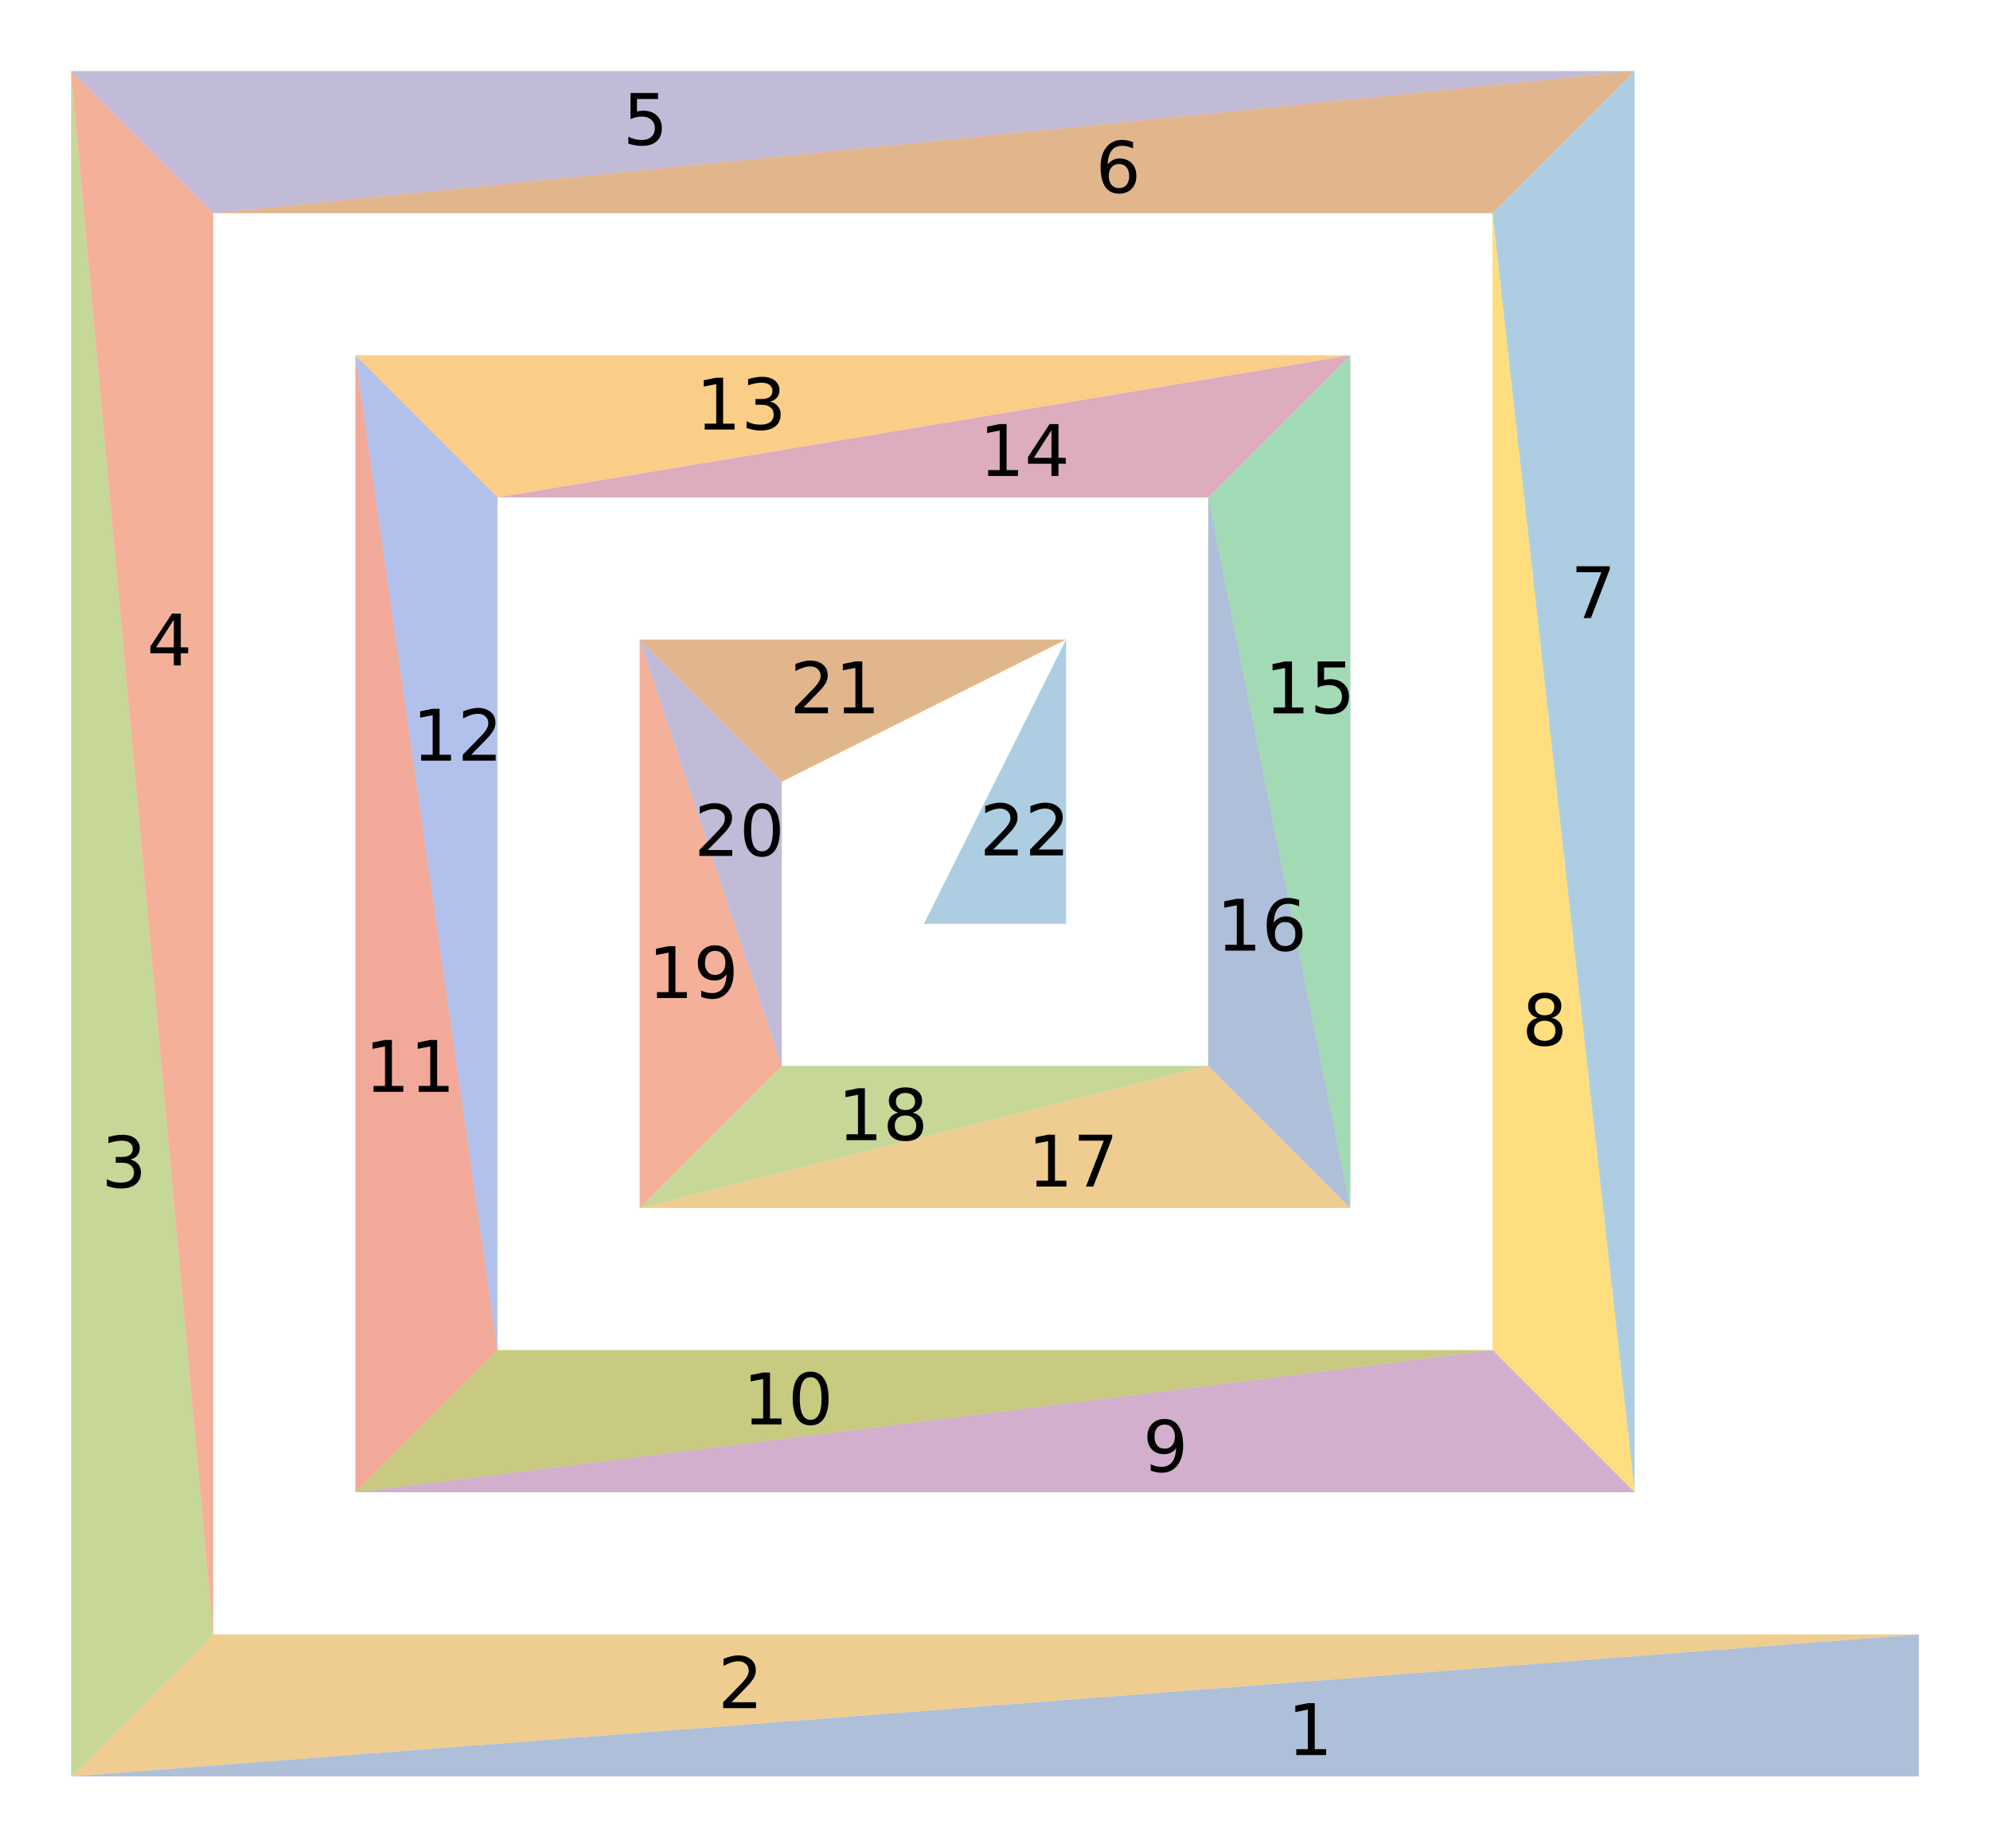
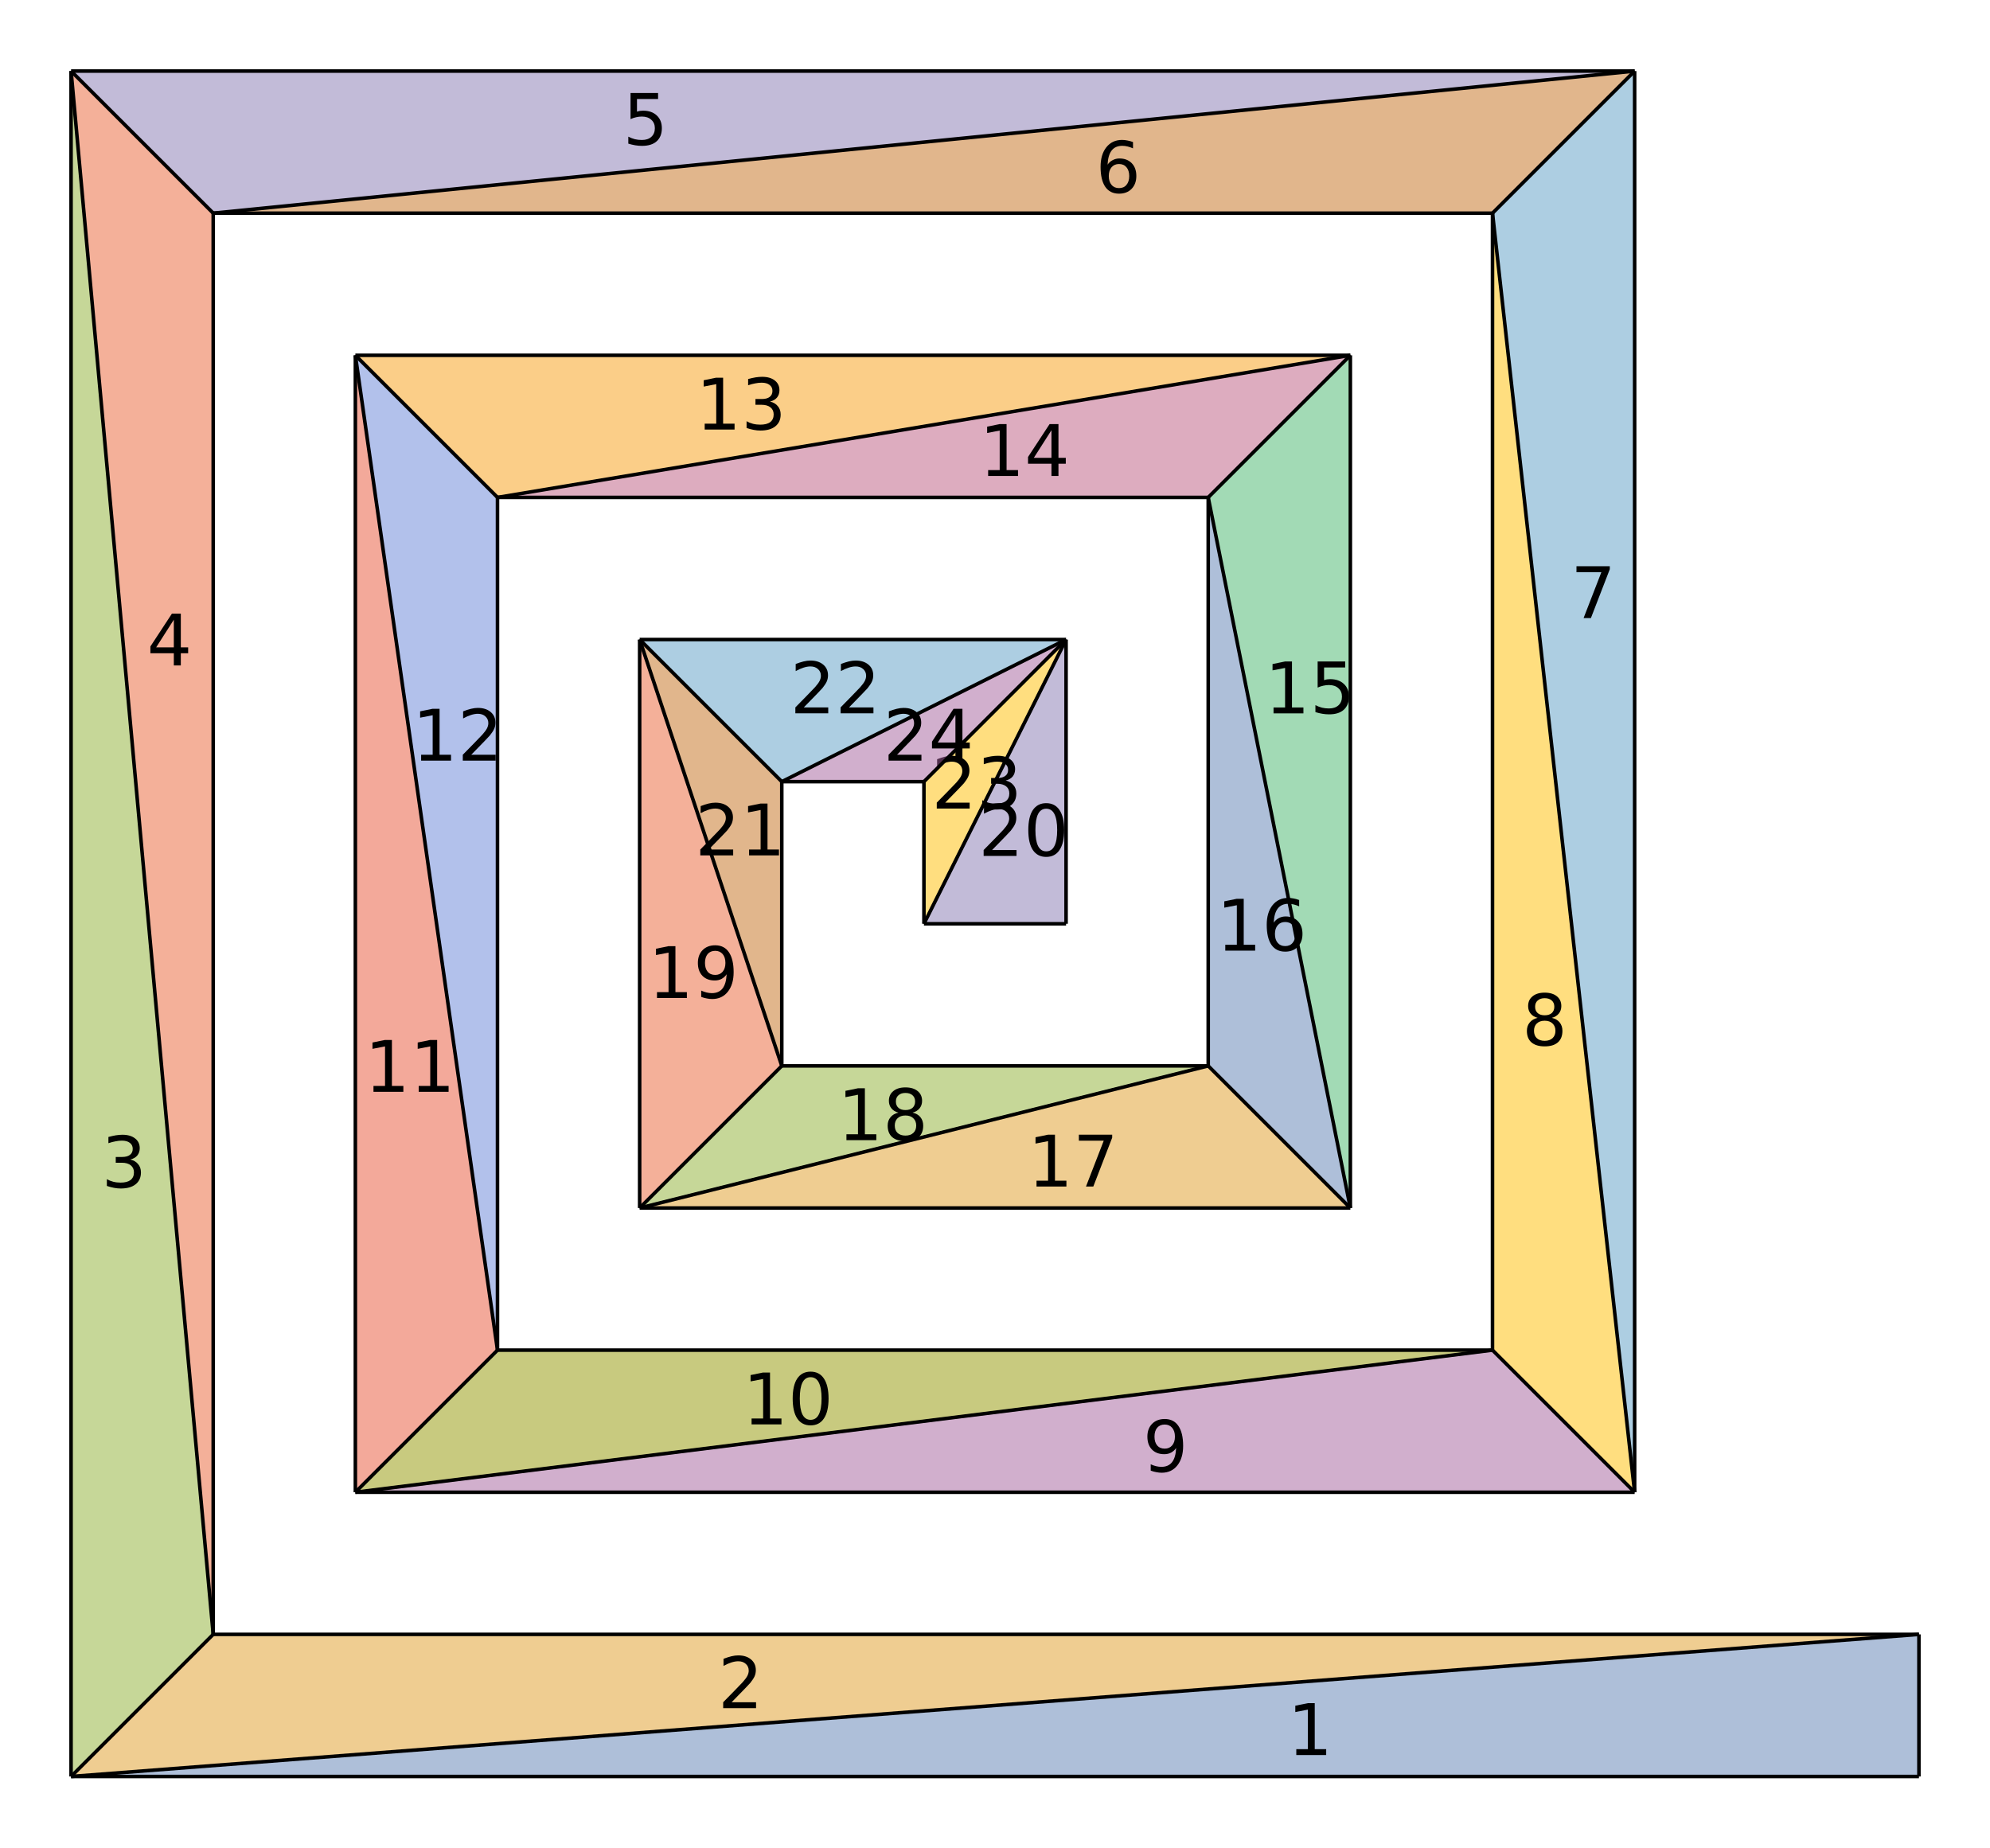
<svg xmlns="http://www.w3.org/2000/svg" xmlns:xlink="http://www.w3.org/1999/xlink" width="280pt" height="260pt" viewBox="0 0 280 260" version="1.1">
  <defs>
    <g>
      <symbol overflow="visible" id="glyph0-0">
        <path style="stroke:none;" d="M 0.5 1.766 L 0.5 -7.047 L 5.5 -7.047 L 5.5 1.766 Z M 1.062 1.219 L 4.938 1.219 L 4.938 -6.484 L 1.062 -6.484 Z M 1.062 1.219 " />
      </symbol>
      <symbol overflow="visible" id="glyph0-1">
        <path style="stroke:none;" d="M 1.234 -0.828 L 2.859 -0.828 L 2.859 -6.391 L 1.094 -6.047 L 1.094 -6.938 L 2.844 -7.297 L 3.828 -7.297 L 3.828 -0.828 L 5.438 -0.828 L 5.438 0 L 1.234 0 Z M 1.234 -0.828 " />
      </symbol>
      <symbol overflow="visible" id="glyph0-2">
        <path style="stroke:none;" d="M 1.922 -0.828 L 5.359 -0.828 L 5.359 0 L 0.734 0 L 0.734 -0.828 C 1.109 -1.211 1.617 -1.734 2.266 -2.391 C 2.91 -3.047 3.316 -3.469 3.484 -3.656 C 3.797 -4.008 4.016 -4.305 4.141 -4.547 C 4.266 -4.797 4.328 -5.039 4.328 -5.281 C 4.328 -5.664 4.191 -5.977 3.922 -6.219 C 3.648 -6.469 3.297 -6.594 2.859 -6.594 C 2.547 -6.594 2.219 -6.535 1.875 -6.422 C 1.539 -6.316 1.176 -6.156 0.781 -5.938 L 0.781 -6.938 C 1.176 -7.094 1.547 -7.211 1.891 -7.297 C 2.234 -7.379 2.551 -7.422 2.844 -7.422 C 3.594 -7.422 4.191 -7.234 4.641 -6.859 C 5.098 -6.484 5.328 -5.977 5.328 -5.344 C 5.328 -5.039 5.27 -4.754 5.156 -4.484 C 5.039 -4.223 4.836 -3.91 4.547 -3.547 C 4.461 -3.453 4.203 -3.176 3.766 -2.719 C 3.328 -2.27 2.711 -1.641 1.922 -0.828 Z M 1.922 -0.828 " />
      </symbol>
      <symbol overflow="visible" id="glyph0-3">
        <path style="stroke:none;" d="M 4.062 -3.938 C 4.531 -3.832 4.895 -3.617 5.156 -3.297 C 5.426 -2.984 5.562 -2.594 5.562 -2.125 C 5.562 -1.406 5.312 -0.848 4.812 -0.453 C 4.32 -0.055 3.617 0.141 2.703 0.141 C 2.398 0.141 2.086 0.109 1.766 0.047 C 1.441 -0.016 1.109 -0.102 0.766 -0.219 L 0.766 -1.172 C 1.035 -1.016 1.332 -0.895 1.656 -0.812 C 1.988 -0.727 2.332 -0.688 2.688 -0.688 C 3.301 -0.688 3.77 -0.805 4.094 -1.047 C 4.414 -1.297 4.578 -1.656 4.578 -2.125 C 4.578 -2.551 4.426 -2.883 4.125 -3.125 C 3.82 -3.363 3.406 -3.484 2.875 -3.484 L 2.016 -3.484 L 2.016 -4.297 L 2.906 -4.297 C 3.395 -4.297 3.766 -4.395 4.016 -4.594 C 4.273 -4.789 4.406 -5.07 4.406 -5.438 C 4.406 -5.801 4.27 -6.082 4 -6.281 C 3.738 -6.488 3.363 -6.594 2.875 -6.594 C 2.602 -6.594 2.312 -6.562 2 -6.5 C 1.688 -6.445 1.348 -6.359 0.984 -6.234 L 0.984 -7.109 C 1.359 -7.211 1.707 -7.289 2.031 -7.344 C 2.363 -7.395 2.672 -7.422 2.953 -7.422 C 3.703 -7.422 4.297 -7.25 4.734 -6.906 C 5.172 -6.57 5.391 -6.113 5.391 -5.531 C 5.391 -5.125 5.273 -4.781 5.047 -4.5 C 4.816 -4.227 4.488 -4.039 4.062 -3.938 Z M 4.062 -3.938 " />
      </symbol>
      <symbol overflow="visible" id="glyph0-4">
        <path style="stroke:none;" d="M 3.781 -6.438 L 1.297 -2.547 L 3.781 -2.547 Z M 3.516 -7.297 L 4.766 -7.297 L 4.766 -2.547 L 5.797 -2.547 L 5.797 -1.719 L 4.766 -1.719 L 4.766 0 L 3.781 0 L 3.781 -1.719 L 0.484 -1.719 L 0.484 -2.672 Z M 3.516 -7.297 " />
      </symbol>
      <symbol overflow="visible" id="glyph0-5">
        <path style="stroke:none;" d="M 1.078 -7.297 L 4.953 -7.297 L 4.953 -6.453 L 1.984 -6.453 L 1.984 -4.672 C 2.129 -4.723 2.27 -4.758 2.406 -4.781 C 2.551 -4.801 2.695 -4.812 2.844 -4.812 C 3.656 -4.812 4.297 -4.586 4.766 -4.141 C 5.242 -3.703 5.484 -3.102 5.484 -2.344 C 5.484 -1.551 5.238 -0.938 4.75 -0.5 C 4.27 -0.07 3.582 0.141 2.688 0.141 C 2.383 0.141 2.07 0.113 1.75 0.062 C 1.438 0.008 1.109 -0.066 0.766 -0.172 L 0.766 -1.156 C 1.066 -1 1.375 -0.879 1.688 -0.797 C 2 -0.723 2.328 -0.688 2.672 -0.688 C 3.234 -0.688 3.676 -0.832 4 -1.125 C 4.332 -1.426 4.5 -1.832 4.5 -2.344 C 4.5 -2.844 4.332 -3.238 4 -3.531 C 3.676 -3.832 3.234 -3.984 2.672 -3.984 C 2.41 -3.984 2.145 -3.953 1.875 -3.891 C 1.613 -3.836 1.348 -3.75 1.078 -3.625 Z M 1.078 -7.297 " />
      </symbol>
      <symbol overflow="visible" id="glyph0-6">
        <path style="stroke:none;" d="M 3.297 -4.031 C 2.859 -4.031 2.508 -3.879 2.25 -3.578 C 1.988 -3.273 1.859 -2.863 1.859 -2.344 C 1.859 -1.812 1.988 -1.395 2.25 -1.094 C 2.508 -0.789 2.859 -0.641 3.297 -0.641 C 3.742 -0.641 4.094 -0.789 4.344 -1.094 C 4.602 -1.395 4.734 -1.812 4.734 -2.344 C 4.734 -2.863 4.602 -3.273 4.344 -3.578 C 4.094 -3.879 3.742 -4.031 3.297 -4.031 Z M 5.266 -7.125 L 5.266 -6.234 C 5.016 -6.348 4.758 -6.438 4.5 -6.5 C 4.25 -6.562 4.004 -6.594 3.766 -6.594 C 3.109 -6.594 2.609 -6.375 2.266 -5.938 C 1.922 -5.5 1.727 -4.832 1.688 -3.938 C 1.875 -4.219 2.113 -4.43 2.406 -4.578 C 2.695 -4.734 3.016 -4.812 3.359 -4.812 C 4.086 -4.812 4.664 -4.586 5.094 -4.141 C 5.52 -3.703 5.734 -3.102 5.734 -2.344 C 5.734 -1.594 5.508 -0.988 5.062 -0.531 C 4.625 -0.082 4.035 0.141 3.297 0.141 C 2.453 0.141 1.805 -0.18 1.359 -0.828 C 0.922 -1.473 0.703 -2.41 0.703 -3.641 C 0.703 -4.785 0.973 -5.703 1.516 -6.391 C 2.066 -7.078 2.801 -7.422 3.719 -7.422 C 3.969 -7.422 4.219 -7.395 4.469 -7.344 C 4.719 -7.301 4.984 -7.227 5.266 -7.125 Z M 5.266 -7.125 " />
      </symbol>
      <symbol overflow="visible" id="glyph0-7">
        <path style="stroke:none;" d="M 0.828 -7.297 L 5.516 -7.297 L 5.516 -6.875 L 2.859 0 L 1.828 0 L 4.328 -6.453 L 0.828 -6.453 Z M 0.828 -7.297 " />
      </symbol>
      <symbol overflow="visible" id="glyph0-8">
        <path style="stroke:none;" d="M 3.172 -3.469 C 2.703 -3.469 2.332 -3.336 2.062 -3.078 C 1.801 -2.828 1.672 -2.484 1.672 -2.047 C 1.672 -1.609 1.801 -1.266 2.062 -1.016 C 2.332 -0.766 2.703 -0.641 3.172 -0.641 C 3.641 -0.641 4.008 -0.766 4.281 -1.016 C 4.551 -1.266 4.688 -1.609 4.688 -2.047 C 4.688 -2.484 4.551 -2.828 4.281 -3.078 C 4.02 -3.336 3.648 -3.469 3.172 -3.469 Z M 2.188 -3.875 C 1.77 -3.977 1.441 -4.176 1.203 -4.469 C 0.961 -4.758 0.844 -5.113 0.844 -5.531 C 0.844 -6.113 1.051 -6.57 1.469 -6.906 C 1.883 -7.25 2.453 -7.422 3.172 -7.422 C 3.898 -7.422 4.473 -7.25 4.891 -6.906 C 5.305 -6.57 5.516 -6.113 5.516 -5.531 C 5.516 -5.113 5.395 -4.758 5.156 -4.469 C 4.914 -4.176 4.586 -3.977 4.172 -3.875 C 4.648 -3.77 5.02 -3.555 5.281 -3.234 C 5.539 -2.91 5.672 -2.516 5.672 -2.047 C 5.672 -1.336 5.457 -0.797 5.031 -0.422 C 4.602 -0.047 3.984 0.141 3.172 0.141 C 2.367 0.141 1.75 -0.047 1.312 -0.422 C 0.883 -0.797 0.672 -1.336 0.672 -2.047 C 0.672 -2.516 0.805 -2.91 1.078 -3.234 C 1.348 -3.555 1.719 -3.77 2.188 -3.875 Z M 1.828 -5.438 C 1.828 -5.062 1.945 -4.766 2.188 -4.547 C 2.426 -4.336 2.754 -4.234 3.172 -4.234 C 3.598 -4.234 3.93 -4.336 4.172 -4.547 C 4.41 -4.766 4.531 -5.062 4.531 -5.438 C 4.531 -5.812 4.41 -6.102 4.172 -6.312 C 3.93 -6.531 3.598 -6.641 3.172 -6.641 C 2.754 -6.641 2.426 -6.531 2.188 -6.312 C 1.945 -6.102 1.828 -5.812 1.828 -5.438 Z M 1.828 -5.438 " />
      </symbol>
      <symbol overflow="visible" id="glyph0-9">
        <path style="stroke:none;" d="M 1.094 -0.156 L 1.094 -1.047 C 1.344 -0.93 1.594 -0.844 1.844 -0.781 C 2.102 -0.719 2.352 -0.688 2.594 -0.688 C 3.25 -0.688 3.75 -0.906 4.094 -1.344 C 4.438 -1.781 4.629 -2.445 4.672 -3.344 C 4.484 -3.062 4.242 -2.844 3.953 -2.688 C 3.672 -2.539 3.352 -2.469 3 -2.469 C 2.27 -2.469 1.691 -2.688 1.266 -3.125 C 0.836 -3.57 0.625 -4.176 0.625 -4.938 C 0.625 -5.688 0.844 -6.285 1.281 -6.734 C 1.727 -7.191 2.32 -7.422 3.062 -7.422 C 3.906 -7.422 4.547 -7.098 4.984 -6.453 C 5.43 -5.805 5.656 -4.867 5.656 -3.641 C 5.656 -2.492 5.383 -1.578 4.844 -0.891 C 4.301 -0.203 3.566 0.141 2.641 0.141 C 2.391 0.141 2.141 0.113 1.891 0.062 C 1.641 0.02 1.375 -0.051 1.094 -0.156 Z M 3.062 -3.25 C 3.5 -3.25 3.848 -3.398 4.109 -3.703 C 4.367 -4.004 4.5 -4.414 4.5 -4.938 C 4.5 -5.469 4.367 -5.883 4.109 -6.188 C 3.848 -6.488 3.5 -6.641 3.062 -6.641 C 2.613 -6.641 2.258 -6.488 2 -6.188 C 1.75 -5.883 1.625 -5.469 1.625 -4.938 C 1.625 -4.414 1.75 -4.004 2 -3.703 C 2.258 -3.398 2.613 -3.25 3.062 -3.25 Z M 3.062 -3.25 " />
      </symbol>
      <symbol overflow="visible" id="glyph0-10">
        <path style="stroke:none;" d="M 3.172 -6.641 C 2.672 -6.641 2.289 -6.391 2.031 -5.891 C 1.781 -5.391 1.656 -4.641 1.656 -3.641 C 1.656 -2.641 1.781 -1.891 2.031 -1.391 C 2.289 -0.891 2.672 -0.641 3.172 -0.641 C 3.691 -0.641 4.078 -0.891 4.328 -1.391 C 4.586 -1.891 4.719 -2.641 4.719 -3.641 C 4.719 -4.641 4.586 -5.391 4.328 -5.891 C 4.078 -6.391 3.691 -6.641 3.172 -6.641 Z M 3.172 -7.422 C 3.992 -7.422 4.617 -7.098 5.047 -6.453 C 5.484 -5.805 5.703 -4.867 5.703 -3.641 C 5.703 -2.41 5.484 -1.473 5.047 -0.828 C 4.617 -0.18 3.992 0.141 3.172 0.141 C 2.359 0.141 1.734 -0.18 1.297 -0.828 C 0.867 -1.473 0.656 -2.41 0.656 -3.641 C 0.656 -4.867 0.867 -5.805 1.297 -6.453 C 1.734 -7.098 2.359 -7.422 3.172 -7.422 Z M 3.172 -7.422 " />
      </symbol>
    </g>
  </defs>
  <g id="4_spiral">
    <path style=" stroke:none;fill-rule:nonzero;fill:rgb(36.842%,50.678%,70.98%);fill-opacity:0.5;" d="M 10 250 L 270 250 L 270 230 Z M 10 250 " />
    <g style="fill:rgb(0%,0%,0%);fill-opacity:1;">
      <use xlink:href="#glyph0-1" x="181.16" y="246.98" />
    </g>
    <path style=" stroke:none;fill-rule:nonzero;fill:rgb(88.072%,61.104%,14.205%);fill-opacity:0.5;" d="M 10 250 L 270 230 L 30 230 Z M 10 250 " />
    <g style="fill:rgb(0%,0%,0%);fill-opacity:1;">
      <use xlink:href="#glyph0-2" x="101.02" y="240.379" />
    </g>
    <path style=" stroke:none;fill-rule:nonzero;fill:rgb(56.018%,69.157%,19.488%);fill-opacity:0.5;" d="M 10 10 L 10 250 L 30 230 Z M 10 10 " />
    <g style="fill:rgb(0%,0%,0%);fill-opacity:1;">
      <use xlink:href="#glyph0-3" x="14.27" y="167.113" />
    </g>
    <path style=" stroke:none;fill-rule:nonzero;fill:rgb(92.253%,38.563%,20.918%);fill-opacity:0.5;" d="M 10 10 L 30 230 L 30 30 Z M 10 10 " />
    <g style="fill:rgb(0%,0%,0%);fill-opacity:1;">
      <use xlink:href="#glyph0-4" x="20.676" y="93.648" />
    </g>
    <path style=" stroke:none;fill-rule:nonzero;fill:rgb(52.849%,47.062%,70.135%);fill-opacity:0.5;" d="M 230 10 L 10 10 L 30 30 Z M 230 10 " />
    <g style="fill:rgb(0%,0%,0%);fill-opacity:1;">
      <use xlink:href="#glyph0-5" x="87.641" y="20.387" />
    </g>
    <path style=" stroke:none;fill-rule:nonzero;fill:rgb(77.208%,43.155%,10.239%);fill-opacity:0.5;" d="M 230 10 L 30 30 L 210 30 Z M 230 10 " />
    <g style="fill:rgb(0%,0%,0%);fill-opacity:1;">
      <use xlink:href="#glyph0-6" x="154.152" y="27.113" />
    </g>
    <path style=" stroke:none;fill-rule:nonzero;fill:rgb(36.39%,61.85%,78.235%);fill-opacity:0.5;" d="M 230 210 L 230 10 L 210 30 Z M 230 210 " />
    <g style="fill:rgb(0%,0%,0%);fill-opacity:1;">
      <use xlink:href="#glyph0-7" x="220.988" y="86.98" />
    </g>
    <path style=" stroke:none;fill-rule:nonzero;fill:rgb(100%,75%,0%);fill-opacity:0.5;" d="M 230 210 L 210 30 L 210 190 Z M 230 210 " />
    <g style="fill:rgb(0%,0%,0%);fill-opacity:1;">
      <use xlink:href="#glyph0-8" x="214.168" y="147.113" />
    </g>
    <path style=" stroke:none;fill-rule:nonzero;fill:rgb(64.762%,37.816%,61.404%);fill-opacity:0.5;" d="M 50 210 L 230 210 L 210 190 Z M 50 210 " />
    <g style="fill:rgb(0%,0%,0%);fill-opacity:1;">
      <use xlink:href="#glyph0-9" x="160.816" y="207.113" />
    </g>
    <path style=" stroke:none;fill-rule:nonzero;fill:rgb(57.159%,58.648%,0%);fill-opacity:0.5;" d="M 50 210 L 210 190 L 70 190 Z M 50 210 " />
    <g style="fill:rgb(0%,0%,0%);fill-opacity:1;">
      <use xlink:href="#glyph0-1" x="104.516" y="200.449" />
      <use xlink:href="#glyph0-10" x="110.878" y="200.449" />
    </g>
    <path style=" stroke:none;fill-rule:nonzero;fill:rgb(91.5%,33.25%,21.25%);fill-opacity:0.5;" d="M 50 50 L 50 210 L 70 190 Z M 50 50 " />
    <g style="fill:rgb(0%,0%,0%);fill-opacity:1;">
      <use xlink:href="#glyph0-1" x="51.316" y="153.648" />
      <use xlink:href="#glyph0-1" x="57.679" y="153.648" />
    </g>
    <path style=" stroke:none;fill-rule:nonzero;fill:rgb(40.082%,52.201%,85%);fill-opacity:0.5;" d="M 50 50 L 70 190 L 70 70 Z M 50 50 " />
    <g style="fill:rgb(0%,0%,0%);fill-opacity:1;">
      <use xlink:href="#glyph0-1" x="58.02" y="107.043" />
      <use xlink:href="#glyph0-2" x="64.382" y="107.043" />
    </g>
    <path style=" stroke:none;fill-rule:nonzero;fill:rgb(97.283%,62.164%,7.336%);fill-opacity:0.5;" d="M 190 50 L 50 50 L 70 70 Z M 190 50 " />
    <g style="fill:rgb(0%,0%,0%);fill-opacity:1;">
      <use xlink:href="#glyph0-1" x="97.918" y="60.449" />
      <use xlink:href="#glyph0-3" x="104.28" y="60.449" />
    </g>
    <path style=" stroke:none;fill-rule:nonzero;fill:rgb(73.678%,35.8%,50.303%);fill-opacity:0.5;" d="M 190 50 L 70 70 L 170 70 Z M 190 50 " />
    <g style="fill:rgb(0%,0%,0%);fill-opacity:1;">
      <use xlink:href="#glyph0-1" x="137.801" y="66.98" />
      <use xlink:href="#glyph0-4" x="144.163" y="66.98" />
    </g>
    <path style=" stroke:none;fill-rule:nonzero;fill:rgb(28.026%,71.5%,42.921%);fill-opacity:0.5;" d="M 190 170 L 190 50 L 170 70 Z M 190 170 " />
    <g style="fill:rgb(0%,0%,0%);fill-opacity:1;">
      <use xlink:href="#glyph0-1" x="177.957" y="100.387" />
      <use xlink:href="#glyph0-5" x="184.319" y="100.387" />
    </g>
    <path style=" stroke:none;fill-rule:nonzero;fill:rgb(36.842%,50.678%,70.98%);fill-opacity:0.5;" d="M 190 170 L 170 70 L 170 150 Z M 190 170 " />
    <g style="fill:rgb(0%,0%,0%);fill-opacity:1;">
      <use xlink:href="#glyph0-1" x="171.168" y="133.781" />
      <use xlink:href="#glyph0-6" x="177.53" y="133.781" />
    </g>
    <path style=" stroke:none;fill-rule:nonzero;fill:rgb(88.072%,61.104%,14.205%);fill-opacity:0.5;" d="M 90 170 L 190 170 L 170 150 Z M 90 170 " />
    <g style="fill:rgb(0%,0%,0%);fill-opacity:1;">
      <use xlink:href="#glyph0-1" x="144.609" y="166.98" />
      <use xlink:href="#glyph0-7" x="150.972" y="166.98" />
    </g>
    <path style=" stroke:none;fill-rule:nonzero;fill:rgb(56.018%,69.157%,19.488%);fill-opacity:0.5;" d="M 90 170 L 170 150 L 110 150 Z M 90 170 " />
    <g style="fill:rgb(0%,0%,0%);fill-opacity:1;">
      <use xlink:href="#glyph0-1" x="117.863" y="160.449" />
      <use xlink:href="#glyph0-8" x="124.226" y="160.449" />
    </g>
    <path style=" stroke:none;fill-rule:nonzero;fill:rgb(92.253%,38.563%,20.918%);fill-opacity:0.5;" d="M 90 90 L 90 170 L 110 150 Z M 90 90 " />
    <g style="fill:rgb(0%,0%,0%);fill-opacity:1;">
      <use xlink:href="#glyph0-1" x="91.207" y="140.449" />
      <use xlink:href="#glyph0-9" x="97.569" y="140.449" />
    </g>
-     <path style=" stroke:none;fill-rule:nonzero;fill:rgb(52.849%,47.062%,70.135%);fill-opacity:0.5;" d="M 90 90 L 110 150 L 110 110 Z M 90 90 " />
-     <g style="fill:rgb(0%,0%,0%);fill-opacity:1;">
-       <use xlink:href="#glyph0-2" x="97.668" y="120.449" />
-       <use xlink:href="#glyph0-10" x="104.03" y="120.449" />
-     </g>
-     <path style=" stroke:none;fill-rule:nonzero;fill:rgb(77.208%,43.155%,10.239%);fill-opacity:0.5;" d="M 150 90 L 90 90 L 110 110 Z M 150 90 " />
-     <g style="fill:rgb(0%,0%,0%);fill-opacity:1;">
-       <use xlink:href="#glyph0-2" x="111.137" y="100.379" />
-       <use xlink:href="#glyph0-1" x="117.499" y="100.379" />
-     </g>
-     <path style=" stroke:none;fill-rule:nonzero;fill:rgb(36.39%,61.85%,78.235%);fill-opacity:0.5;" d="M 130 130 L 150 130 L 150 90 Z M 130 130 " />
-     <g style="fill:rgb(0%,0%,0%);fill-opacity:1;">
-       <use xlink:href="#glyph0-2" x="137.84" y="120.379" />
-       <use xlink:href="#glyph0-2" x="144.202" y="120.379" />
-     </g>
+     <path style=" stroke:none;fill-rule:nonzero;fill:rgb(52.849%,47.062%,70.135%);fill-opacity:0.5;" d="M 130 130 L 150 130 L 150 90 Z M 130 130 " />
+     <g style="fill:rgb(0%,0%,0%);fill-opacity:1;">
+       <use xlink:href="#glyph0-2" x="137.668" y="120.449" />
+       <use xlink:href="#glyph0-10" x="144.03" y="120.449" />
+     </g>
+     <path style=" stroke:none;fill-rule:nonzero;fill:rgb(77.208%,43.155%,10.239%);fill-opacity:0.5;" d="M 90 90 L 110 150 L 110 110 Z M 90 90 " />
+     <g style="fill:rgb(0%,0%,0%);fill-opacity:1;">
+       <use xlink:href="#glyph0-2" x="97.801" y="120.379" />
+       <use xlink:href="#glyph0-1" x="104.163" y="120.379" />
+     </g>
+     <path style=" stroke:none;fill-rule:nonzero;fill:rgb(36.39%,61.85%,78.235%);fill-opacity:0.5;" d="M 150 90 L 90 90 L 110 110 Z M 150 90 " />
+     <g style="fill:rgb(0%,0%,0%);fill-opacity:1;">
+       <use xlink:href="#glyph0-2" x="111.176" y="100.379" />
+       <use xlink:href="#glyph0-2" x="117.538" y="100.379" />
+     </g>
+     <path style=" stroke:none;fill-rule:nonzero;fill:rgb(100%,75%,0%);fill-opacity:0.5;" d="M 130 110 L 130 130 L 150 90 Z M 130 110 " />
+     <g style="fill:rgb(0%,0%,0%);fill-opacity:1;">
+       <use xlink:href="#glyph0-2" x="131.074" y="113.781" />
+       <use xlink:href="#glyph0-3" x="137.437" y="113.781" />
+     </g>
+     <path style=" stroke:none;fill-rule:nonzero;fill:rgb(64.762%,37.816%,61.404%);fill-opacity:0.5;" d="M 130 110 L 150 90 L 110 110 Z M 130 110 " />
+     <g style="fill:rgb(0%,0%,0%);fill-opacity:1;">
+       <use xlink:href="#glyph0-2" x="124.289" y="107.043" />
+       <use xlink:href="#glyph0-4" x="130.651" y="107.043" />
+     </g>
+     <path style="fill:none;stroke-width:0.5;stroke-linecap:butt;stroke-linejoin:miter;stroke:rgb(0%,0%,0%);stroke-opacity:1;stroke-miterlimit:10;" d="M -120 120 L 140 120 " transform="matrix(1,0,0,1,130,130)" />
+     <path style="fill:none;stroke-width:0.5;stroke-linecap:butt;stroke-linejoin:miter;stroke:rgb(0%,0%,0%);stroke-opacity:1;stroke-miterlimit:10;" d="M 140 100 L 140 120 " transform="matrix(1,0,0,1,130,130)" />
+     <path style="fill:none;stroke-width:0.5;stroke-linecap:butt;stroke-linejoin:miter;stroke:rgb(0%,0%,0%);stroke-opacity:1;stroke-miterlimit:10;" d="M -120 120 L 140 100 " transform="matrix(1,0,0,1,130,130)" />
+     <path style="fill:none;stroke-width:0.5;stroke-linecap:butt;stroke-linejoin:miter;stroke:rgb(0%,0%,0%);stroke-opacity:1;stroke-miterlimit:10;" d="M -100 100 L 140 100 " transform="matrix(1,0,0,1,130,130)" />
+     <path style="fill:none;stroke-width:0.5;stroke-linecap:butt;stroke-linejoin:miter;stroke:rgb(0%,0%,0%);stroke-opacity:1;stroke-miterlimit:10;" d="M -120 120 L -100 100 " transform="matrix(1,0,0,1,130,130)" />
+     <path style="fill:none;stroke-width:0.5;stroke-linecap:butt;stroke-linejoin:miter;stroke:rgb(0%,0%,0%);stroke-opacity:1;stroke-miterlimit:10;" d="M -120 -120 L -120 120 " transform="matrix(1,0,0,1,130,130)" />
+     <path style="fill:none;stroke-width:0.5;stroke-linecap:butt;stroke-linejoin:miter;stroke:rgb(0%,0%,0%);stroke-opacity:1;stroke-miterlimit:10;" d="M -120 -120 L -100 100 " transform="matrix(1,0,0,1,130,130)" />
+     <path style="fill:none;stroke-width:0.5;stroke-linecap:butt;stroke-linejoin:miter;stroke:rgb(0%,0%,0%);stroke-opacity:1;stroke-miterlimit:10;" d="M -100 -100 L -100 100 " transform="matrix(1,0,0,1,130,130)" />
+     <path style="fill:none;stroke-width:0.5;stroke-linecap:butt;stroke-linejoin:miter;stroke:rgb(0%,0%,0%);stroke-opacity:1;stroke-miterlimit:10;" d="M -120 -120 L -100 -100 " transform="matrix(1,0,0,1,130,130)" />
+     <path style="fill:none;stroke-width:0.5;stroke-linecap:butt;stroke-linejoin:miter;stroke:rgb(0%,0%,0%);stroke-opacity:1;stroke-miterlimit:10;" d="M -120 -120 L 100 -120 " transform="matrix(1,0,0,1,130,130)" />
+     <path style="fill:none;stroke-width:0.5;stroke-linecap:butt;stroke-linejoin:miter;stroke:rgb(0%,0%,0%);stroke-opacity:1;stroke-miterlimit:10;" d="M -100 -100 L 100 -120 " transform="matrix(1,0,0,1,130,130)" />
+     <path style="fill:none;stroke-width:0.5;stroke-linecap:butt;stroke-linejoin:miter;stroke:rgb(0%,0%,0%);stroke-opacity:1;stroke-miterlimit:10;" d="M -100 -100 L 80 -100 " transform="matrix(1,0,0,1,130,130)" />
+     <path style="fill:none;stroke-width:0.5;stroke-linecap:butt;stroke-linejoin:miter;stroke:rgb(0%,0%,0%);stroke-opacity:1;stroke-miterlimit:10;" d="M 80 -100 L 100 -120 " transform="matrix(1,0,0,1,130,130)" />
+     <path style="fill:none;stroke-width:0.5;stroke-linecap:butt;stroke-linejoin:miter;stroke:rgb(0%,0%,0%);stroke-opacity:1;stroke-miterlimit:10;" d="M 100 -120 L 100 80 " transform="matrix(1,0,0,1,130,130)" />
+     <path style="fill:none;stroke-width:0.5;stroke-linecap:butt;stroke-linejoin:miter;stroke:rgb(0%,0%,0%);stroke-opacity:1;stroke-miterlimit:10;" d="M 80 -100 L 100 80 " transform="matrix(1,0,0,1,130,130)" />
+     <path style="fill:none;stroke-width:0.5;stroke-linecap:butt;stroke-linejoin:miter;stroke:rgb(0%,0%,0%);stroke-opacity:1;stroke-miterlimit:10;" d="M 80 -100 L 80 60 " transform="matrix(1,0,0,1,130,130)" />
+     <path style="fill:none;stroke-width:0.5;stroke-linecap:butt;stroke-linejoin:miter;stroke:rgb(0%,0%,0%);stroke-opacity:1;stroke-miterlimit:10;" d="M 80 60 L 100 80 " transform="matrix(1,0,0,1,130,130)" />
+     <path style="fill:none;stroke-width:0.5;stroke-linecap:butt;stroke-linejoin:miter;stroke:rgb(0%,0%,0%);stroke-opacity:1;stroke-miterlimit:10;" d="M -80 80 L 100 80 " transform="matrix(1,0,0,1,130,130)" />
+     <path style="fill:none;stroke-width:0.5;stroke-linecap:butt;stroke-linejoin:miter;stroke:rgb(0%,0%,0%);stroke-opacity:1;stroke-miterlimit:10;" d="M -80 80 L 80 60 " transform="matrix(1,0,0,1,130,130)" />
+     <path style="fill:none;stroke-width:0.5;stroke-linecap:butt;stroke-linejoin:miter;stroke:rgb(0%,0%,0%);stroke-opacity:1;stroke-miterlimit:10;" d="M -60 60 L 80 60 " transform="matrix(1,0,0,1,130,130)" />
+     <path style="fill:none;stroke-width:0.5;stroke-linecap:butt;stroke-linejoin:miter;stroke:rgb(0%,0%,0%);stroke-opacity:1;stroke-miterlimit:10;" d="M -80 80 L -60 60 " transform="matrix(1,0,0,1,130,130)" />
+     <path style="fill:none;stroke-width:0.5;stroke-linecap:butt;stroke-linejoin:miter;stroke:rgb(0%,0%,0%);stroke-opacity:1;stroke-miterlimit:10;" d="M -80 -80 L -80 80 " transform="matrix(1,0,0,1,130,130)" />
+     <path style="fill:none;stroke-width:0.5;stroke-linecap:butt;stroke-linejoin:miter;stroke:rgb(0%,0%,0%);stroke-opacity:1;stroke-miterlimit:10;" d="M -80 -80 L -60 60 " transform="matrix(1,0,0,1,130,130)" />
+     <path style="fill:none;stroke-width:0.5;stroke-linecap:butt;stroke-linejoin:miter;stroke:rgb(0%,0%,0%);stroke-opacity:1;stroke-miterlimit:10;" d="M -60 -60 L -60 60 " transform="matrix(1,0,0,1,130,130)" />
+     <path style="fill:none;stroke-width:0.5;stroke-linecap:butt;stroke-linejoin:miter;stroke:rgb(0%,0%,0%);stroke-opacity:1;stroke-miterlimit:10;" d="M -80 -80 L -60 -60 " transform="matrix(1,0,0,1,130,130)" />
+     <path style="fill:none;stroke-width:0.5;stroke-linecap:butt;stroke-linejoin:miter;stroke:rgb(0%,0%,0%);stroke-opacity:1;stroke-miterlimit:10;" d="M -80 -80 L 60 -80 " transform="matrix(1,0,0,1,130,130)" />
+     <path style="fill:none;stroke-width:0.5;stroke-linecap:butt;stroke-linejoin:miter;stroke:rgb(0%,0%,0%);stroke-opacity:1;stroke-miterlimit:10;" d="M -60 -60 L 60 -80 " transform="matrix(1,0,0,1,130,130)" />
+     <path style="fill:none;stroke-width:0.5;stroke-linecap:butt;stroke-linejoin:miter;stroke:rgb(0%,0%,0%);stroke-opacity:1;stroke-miterlimit:10;" d="M -60 -60 L 40 -60 " transform="matrix(1,0,0,1,130,130)" />
+     <path style="fill:none;stroke-width:0.5;stroke-linecap:butt;stroke-linejoin:miter;stroke:rgb(0%,0%,0%);stroke-opacity:1;stroke-miterlimit:10;" d="M 40 -60 L 60 -80 " transform="matrix(1,0,0,1,130,130)" />
+     <path style="fill:none;stroke-width:0.5;stroke-linecap:butt;stroke-linejoin:miter;stroke:rgb(0%,0%,0%);stroke-opacity:1;stroke-miterlimit:10;" d="M 60 -80 L 60 40 " transform="matrix(1,0,0,1,130,130)" />
+     <path style="fill:none;stroke-width:0.5;stroke-linecap:butt;stroke-linejoin:miter;stroke:rgb(0%,0%,0%);stroke-opacity:1;stroke-miterlimit:10;" d="M 40 -60 L 60 40 " transform="matrix(1,0,0,1,130,130)" />
+     <path style="fill:none;stroke-width:0.5;stroke-linecap:butt;stroke-linejoin:miter;stroke:rgb(0%,0%,0%);stroke-opacity:1;stroke-miterlimit:10;" d="M 40 -60 L 40 20 " transform="matrix(1,0,0,1,130,130)" />
+     <path style="fill:none;stroke-width:0.5;stroke-linecap:butt;stroke-linejoin:miter;stroke:rgb(0%,0%,0%);stroke-opacity:1;stroke-miterlimit:10;" d="M 40 20 L 60 40 " transform="matrix(1,0,0,1,130,130)" />
+     <path style="fill:none;stroke-width:0.5;stroke-linecap:butt;stroke-linejoin:miter;stroke:rgb(0%,0%,0%);stroke-opacity:1;stroke-miterlimit:10;" d="M -40 40 L 60 40 " transform="matrix(1,0,0,1,130,130)" />
+     <path style="fill:none;stroke-width:0.5;stroke-linecap:butt;stroke-linejoin:miter;stroke:rgb(0%,0%,0%);stroke-opacity:1;stroke-miterlimit:10;" d="M -40 40 L 40 20 " transform="matrix(1,0,0,1,130,130)" />
+     <path style="fill:none;stroke-width:0.5;stroke-linecap:butt;stroke-linejoin:miter;stroke:rgb(0%,0%,0%);stroke-opacity:1;stroke-miterlimit:10;" d="M -20 20 L 40 20 " transform="matrix(1,0,0,1,130,130)" />
+     <path style="fill:none;stroke-width:0.5;stroke-linecap:butt;stroke-linejoin:miter;stroke:rgb(0%,0%,0%);stroke-opacity:1;stroke-miterlimit:10;" d="M -40 40 L -20 20 " transform="matrix(1,0,0,1,130,130)" />
+     <path style="fill:none;stroke-width:0.5;stroke-linecap:butt;stroke-linejoin:miter;stroke:rgb(0%,0%,0%);stroke-opacity:1;stroke-miterlimit:10;" d="M -40 -40 L -40 40 " transform="matrix(1,0,0,1,130,130)" />
+     <path style="fill:none;stroke-width:0.5;stroke-linecap:butt;stroke-linejoin:miter;stroke:rgb(0%,0%,0%);stroke-opacity:1;stroke-miterlimit:10;" d="M -40 -40 L -20 20 " transform="matrix(1,0,0,1,130,130)" />
+     <path style="fill:none;stroke-width:0.5;stroke-linecap:butt;stroke-linejoin:miter;stroke:rgb(0%,0%,0%);stroke-opacity:1;stroke-miterlimit:10;" d="M 0 0 L 20 0 " transform="matrix(1,0,0,1,130,130)" />
+     <path style="fill:none;stroke-width:0.5;stroke-linecap:butt;stroke-linejoin:miter;stroke:rgb(0%,0%,0%);stroke-opacity:1;stroke-miterlimit:10;" d="M 20 -40 L 20 0 " transform="matrix(1,0,0,1,130,130)" />
+     <path style="fill:none;stroke-width:0.5;stroke-linecap:butt;stroke-linejoin:miter;stroke:rgb(0%,0%,0%);stroke-opacity:1;stroke-miterlimit:10;" d="M 0 0 L 20 -40 " transform="matrix(1,0,0,1,130,130)" />
+     <path style="fill:none;stroke-width:0.5;stroke-linecap:butt;stroke-linejoin:miter;stroke:rgb(0%,0%,0%);stroke-opacity:1;stroke-miterlimit:10;" d="M -20 -20 L -20 20 " transform="matrix(1,0,0,1,130,130)" />
+     <path style="fill:none;stroke-width:0.5;stroke-linecap:butt;stroke-linejoin:miter;stroke:rgb(0%,0%,0%);stroke-opacity:1;stroke-miterlimit:10;" d="M -40 -40 L -20 -20 " transform="matrix(1,0,0,1,130,130)" />
+     <path style="fill:none;stroke-width:0.5;stroke-linecap:butt;stroke-linejoin:miter;stroke:rgb(0%,0%,0%);stroke-opacity:1;stroke-miterlimit:10;" d="M -40 -40 L 20 -40 " transform="matrix(1,0,0,1,130,130)" />
+     <path style="fill:none;stroke-width:0.5;stroke-linecap:butt;stroke-linejoin:miter;stroke:rgb(0%,0%,0%);stroke-opacity:1;stroke-miterlimit:10;" d="M -20 -20 L 20 -40 " transform="matrix(1,0,0,1,130,130)" />
+     <path style="fill:none;stroke-width:0.5;stroke-linecap:butt;stroke-linejoin:miter;stroke:rgb(0%,0%,0%);stroke-opacity:1;stroke-miterlimit:10;" d="M 0 -20 L 0 0 " transform="matrix(1,0,0,1,130,130)" />
+     <path style="fill:none;stroke-width:0.5;stroke-linecap:butt;stroke-linejoin:miter;stroke:rgb(0%,0%,0%);stroke-opacity:1;stroke-miterlimit:10;" d="M 0 -20 L 20 -40 " transform="matrix(1,0,0,1,130,130)" />
+     <path style="fill:none;stroke-width:0.5;stroke-linecap:butt;stroke-linejoin:miter;stroke:rgb(0%,0%,0%);stroke-opacity:1;stroke-miterlimit:10;" d="M -20 -20 L 0 -20 " transform="matrix(1,0,0,1,130,130)" />
  </g>
</svg>
